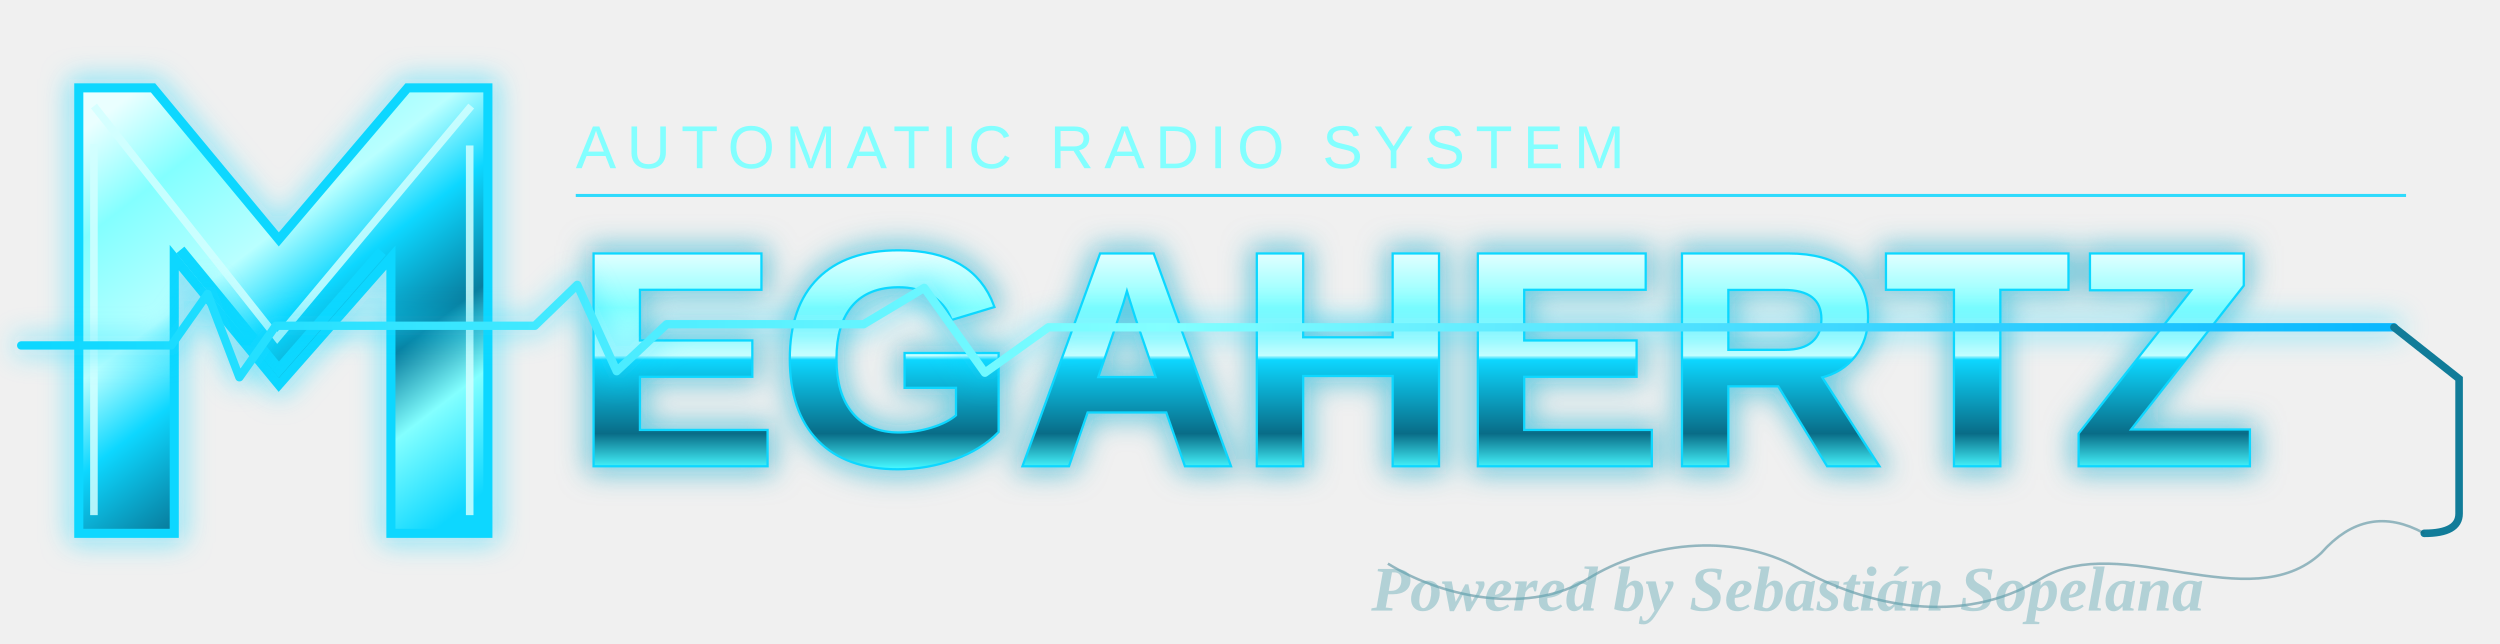
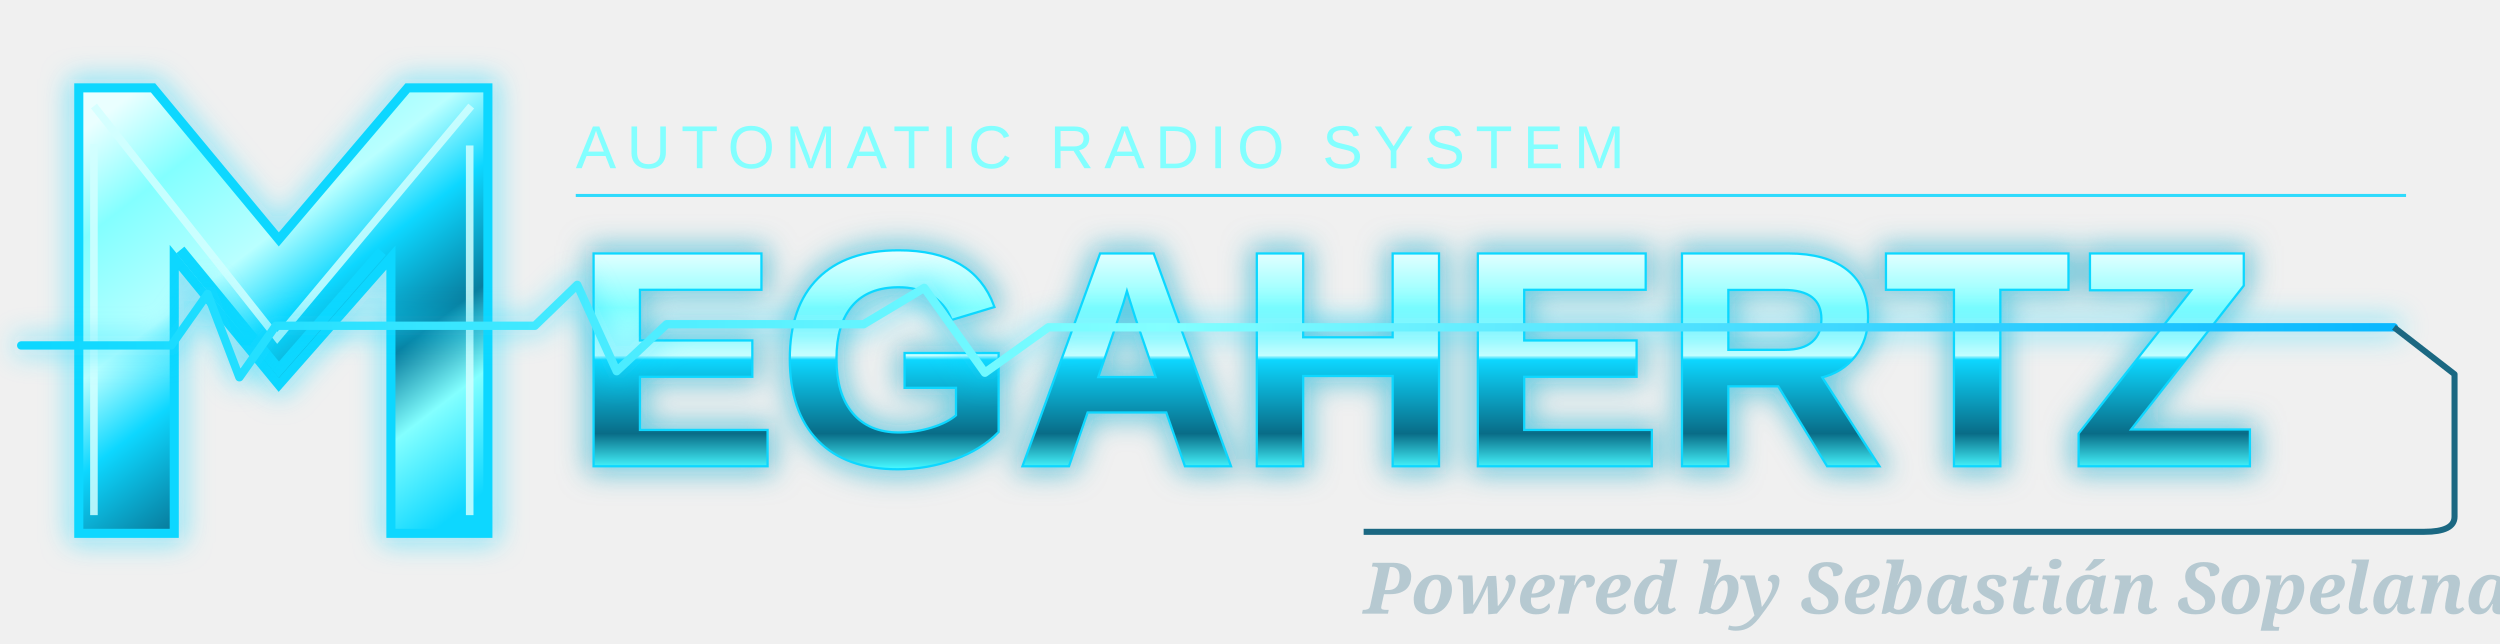
<svg xmlns="http://www.w3.org/2000/svg" viewBox="0 0 1650 425" aria-label="MEGAHERTZ AUTOMATIC RADIO SYSTEM" role="img">
  <defs>
    <linearGradient id="chrome" x1=".15" y1="0" x2=".86" y2="1">
      <stop stop-color="#eaffff" />
      <stop offset=".16" stop-color="#83ffff" />
      <stop offset=".37" stop-color="#b9ffff" />
      <stop offset=".51" stop-color="#0dd7ff" />
      <stop offset=".69" stop-color="#087e9f" />
      <stop offset=".82" stop-color="#83ffff" />
      <stop offset="1" stop-color="#0dd7ff" />
    </linearGradient>
    <linearGradient id="metal" x1="0" y1="0" x2="0" y2="1">
      <stop stop-color="#e5ffff" />
      <stop offset=".26" stop-color="#83ffff" />
      <stop offset=".48" stop-color="#caffff" />
      <stop offset=".5" stop-color="#0dd7ff" />
      <stop offset=".84" stop-color="#096c87" />
      <stop offset="1" stop-color="#46f7ff" />
    </linearGradient>
    <linearGradient id="bolt" x1="0" y1="0" x2="1" y2="0">
      <stop stop-color="#0dd7ff" />
      <stop offset=".48" stop-color="#83ffff" />
      <stop offset="1" stop-color="#09b8ff" />
    </linearGradient>
    <filter id="shadow" x="-25%" y="-40%" width="150%" height="190%">
      <feGaussianBlur stdDeviation="9" />
    </filter>
    <filter id="bright" x="-70%" y="-90%" width="240%" height="280%">
      <feGaussianBlur stdDeviation="6" result="blur" />
      <feMerge>
        <feMergeNode in="blur" />
        <feMergeNode in="SourceGraphic" />
      </feMerge>
    </filter>
    <clipPath id="mClip">
      <path d="M52 352V58H101L184 158L269 58H322V352H258V170L184 254L115 170V352Z" />
    </clipPath>
  </defs>
  <g transform="translate(0 0)">
    <path d="M52 352V58H101L184 158L269 58H322V352H258V170L184 254L115 170V352Z" stroke="#0dd7ff" stroke-width="11" fill="none" opacity=".58" filter="url(#shadow)" />
    <path d="M52 352V58H101L184 158L269 58H322V352H258V170L184 254L115 170V352Z" fill="url(#chrome)" stroke="#0dd7ff" stroke-width="6" stroke-linejoin="miter" />
    <path d="M62 70L183 223L311 70 M62 340V95 M310 96V340" stroke="#d2ffff" stroke-width="5" fill="none" opacity=".84" />
    <path d="M119 165L184 244L252 166" stroke="#0dd7ff" stroke-width="7" fill="none" />
  </g>
  <text x="380" y="111" fill="#83ffff" font-family="Arial,Helvetica,sans-serif" font-size="40" font-weight="500" letter-spacing="7" textLength="1188" lengthAdjust="spacingAndGlyphs">AUTOMATIC RADIO SYSTEM</text>
  <path d="M380 129H1588" stroke="#0dd7ff" stroke-width="2" opacity=".85" />
  <text x="379" y="307" textLength="1201" lengthAdjust="spacingAndGlyphs" font-family="Arial Black,Arial,Helvetica,sans-serif" font-size="202" font-weight="900" fill="#0dd7ff" stroke="#079cbd" stroke-width="10" opacity=".6" filter="url(#shadow)">EGAHERTZ</text>
  <text x="379" y="307" textLength="1201" lengthAdjust="spacingAndGlyphs" font-family="Arial Black,Arial,Helvetica,sans-serif" font-size="202" font-weight="900" fill="url(#metal)" stroke="#0dd7ff" stroke-width="3" paint-order="stroke fill">EGAHERTZ</text>
  <path id="ray" d="M14 228H113L137 194L158 249L182 215H353L381 188L407 245L440 214H570L610 190L650 246L692 216H1580" stroke="#0dd7ff" stroke-width="11" stroke-linejoin="round" stroke-linecap="round" fill="none" opacity=".46" filter="url(#shadow)" />
  <path d="M14 228H113L137 194L158 249L182 215H353L381 188L407 245L440 214H570L610 190L650 246L692 216H1580" stroke="url(#bolt)" stroke-width="5.5" stroke-linejoin="round" stroke-linecap="round" fill="none" />
  <path d="M14 228H113L137 194L158 249L182 215H353L381 188L407 245L440 214H570L610 190L650 246L692 216H1580" stroke="#e1ffff" stroke-width="10" stroke-linejoin="round" stroke-linecap="round" fill="none" stroke-dasharray="46 870" opacity="0" filter="url(#bright)">
    <animate attributeName="stroke-dashoffset" values="155;-810;-810" keyTimes="0;.62;1" dur="2.9s" repeatCount="indefinite" />
    <animate attributeName="opacity" values="0;1;1;0;0" keyTimes="0;.08;.5;.67;1" dur="2.9s" repeatCount="indefinite" />
  </path>
  <path d="M14 228H113L137 194L158 249L182 215H353L381 188L407 245L440 214H570L610 190L650 246L692 216H1580" stroke="#86efff" stroke-width="3.3" stroke-linecap="round" stroke-linejoin="round" fill="none" stroke-dasharray="56 870" opacity="0">
    <animate attributeName="stroke-dashoffset" values="155;-810;-810" keyTimes="0;.62;1" dur="2.9s" begin=".22s" repeatCount="indefinite" />
    <animate attributeName="opacity" values="0;1;1;0;0" keyTimes="0;.08;.5;.67;1" dur="2.9s" begin=".22s" repeatCount="indefinite" />
  </path>
  <defs>
-     <linearGradient id="inkLight" x1="0" y1="0" x2="0" y2="1">
-       <stop stop-color="#f3ffff" />
-       <stop offset=".55" stop-color="#83fff6" />
-       <stop offset="1" stop-color="#16aacb" />
+     <linearGradient id="signatureInk" x1="0" y1="0" x2="0" y2="1">
+       <stop stop-color="#ffffff" />
+       <stop offset=".45" stop-color="#bcfff9" />
+       <stop offset="1" stop-color="#36dce5" />
    </linearGradient>
-   </defs>
-   <path d="M1580 216L1623 250V339Q1623 352 1600 352" fill="none" stroke="#117c99" stroke-width="5" stroke-linecap="round" />
-   <path d="M1580 216L1623 250V339Q1623 352 1600 352" fill="none" stroke="#dfffff" stroke-width="5" stroke-linecap="round" stroke-dasharray="390" stroke-dashoffset="390" filter="url(#bright)">
-     <animate attributeName="stroke-dashoffset" values="390;0;0;390" keyTimes="0;.2;.94;1" dur="8s" repeatCount="indefinite" />
-   </path>
-   <path id="penGuide" d="M1600 352 Q1562 331 1532 365 C1485 409 1400 350 1347 382 S1232 400 1187 375 S1085 359 1048 382 S955 396 916 372" fill="none" stroke="#14677c" stroke-width="1.7" opacity=".42" />
-   <g aria-label="Powered by Sebastián Sopelana">
-     <text x="905" y="403" font-family="Georgia,Times New Roman,serif" font-size="42" font-weight="700" font-style="italic" textLength="686" lengthAdjust="spacingAndGlyphs" fill="#5da7b3" opacity=".42">Powered by Sebastián Sopelana</text>
-     <clipPath id="inkReveal">
-       <rect x="1593" y="357" width="0" height="58">
-         <animate attributeName="x" values="1593;1593;905;905;1593" keyTimes="0;.22;.73;.96;1" dur="8s" repeatCount="indefinite" />
-         <animate attributeName="width" values="0;0;688;688;0" keyTimes="0;.22;.73;.96;1" dur="8s" repeatCount="indefinite" />
+     <clipPath id="signatureWriting">
+       <rect x="896" y="350" width="0" height="65">
+         <animate attributeName="width" values="0;0;690;690;690" keyTimes="0;.28;.78;.96;1" dur="8s" repeatCount="indefinite" />
      </rect>
    </clipPath>
-     <g clip-path="url(#inkReveal)">
-       <text x="905" y="403" font-family="Georgia,Times New Roman,serif" font-size="42" font-weight="700" font-style="italic" textLength="686" lengthAdjust="spacingAndGlyphs" fill="url(#inkLight)" stroke="#b6ffff" stroke-width=".55" paint-order="stroke">Powered by Sebastián Sopelana</text>
-       <path d="M920 409 Q1230 416 1586 409" fill="none" stroke="#6ffff1" stroke-width="1.6" opacity=".8" />
+   </defs>
+   <path id="signatureFeeder" d="M1580 216L1620 247V341Q1620 351 1600 351H900" stroke="#1b6882" stroke-width="4" stroke-linejoin="round" fill="none" />
+   <path d="M1580 216L1620 247V341Q1620 351 1600 351H900" stroke="#bafffb" stroke-width="4" stroke-linejoin="round" stroke-linecap="round" fill="none" stroke-dasharray="1080" stroke-dashoffset="1080" filter="url(#bright)">
+     <animate attributeName="stroke-dashoffset" values="1080;1080;0;0;1080" keyTimes="0;.02;.28;.95;1" dur="8s" repeatCount="indefinite" />
+   </path>
+   <g aria-label="Powered by Sebastián Sopelana">
+     <text x="900" y="405" font-family="Brush Script MT,Segoe Script,Georgia,serif" font-weight="600" font-style="italic" font-size="47" textLength="688" lengthAdjust="spacingAndGlyphs" fill="#568a9f" opacity=".38">Powered by Sebastián Sopelana</text>
+     <g clip-path="url(#signatureWriting)">
+       <text x="900" y="405" font-family="Brush Script MT,Segoe Script,Georgia,serif" font-weight="600" font-style="italic" font-size="47" textLength="688" lengthAdjust="spacingAndGlyphs" fill="url(#signatureInk)" stroke="#b8fffb" stroke-width=".8" paint-order="stroke">Powered by Sebastián Sopelana</text>
+       <text x="900" y="405" font-family="Brush Script MT,Segoe Script,Georgia,serif" font-weight="600" font-style="italic" font-size="47" textLength="688" lengthAdjust="spacingAndGlyphs" fill="none" stroke="#eaffff" stroke-width="1.5" opacity=".7" filter="url(#bright)">Powered by Sebastián Sopelana</text>
    </g>
    <g opacity="0">
-       <circle cx="1592" cy="378" r="7" fill="#ffffff" filter="url(#bright)" />
-       <circle cx="1592" cy="378" r="3.5" fill="#ecffff" />
-       <animateTransform attributeName="transform" type="translate" values="0 0;0 0;-688 0;-688 0;0 0" keyTimes="0;.22;.73;.96;1" dur="8s" repeatCount="indefinite" />
-       <animate attributeName="opacity" values="0;0;1;0;0" keyTimes="0;.22;.26;.74;1" dur="8s" repeatCount="indefinite" />
+       <ellipse rx="12" ry="9" fill="#61eaff" opacity=".65" filter="url(#shadow)" />
+       <circle r="4.5" fill="#fff" filter="url(#bright)" />
+       <circle r="2.4" fill="#fff" />
+       <animateMotion dur="8s" repeatCount="indefinite" keyTimes="0;.28;.78;1" keyPoints="0;0;1;1" calcMode="linear" path="M900 391C942 371 973 402 1010 387S1080 380 1123 396S1202 370 1251 386S1328 404 1377 384S1483 369 1531 391S1571 392 1588 384" />
+       <animate attributeName="opacity" values="0;0;1;1;0;0" keyTimes="0;.27;.3;.76;.8;1" dur="8s" repeatCount="indefinite" />
    </g>
-     <path d="M904 412Q1234 418 1591 412" fill="none" stroke="#d5ffff" stroke-width="2" opacity="0" filter="url(#bright)">
-       <animate attributeName="opacity" values="0;0;0;.85;.16;0" keyTimes="0;.72;.74;.78;.94;1" dur="8s" repeatCount="indefinite" />
+     <path d="M928 415Q1220 421 1585 411" fill="none" stroke="#b6ffff" stroke-width="1.8" stroke-linecap="round" opacity="0" stroke-dasharray="700" stroke-dashoffset="700">
+       <animate attributeName="stroke-dashoffset" values="700;700;700;0;0" keyTimes="0;.75;.79;.88;1" dur="8s" repeatCount="indefinite" />
+       <animate attributeName="opacity" values="0;0;.85;.48;0" keyTimes="0;.75;.8;.94;1" dur="8s" repeatCount="indefinite" />
    </path>
  </g>
  <style>@media(prefers-reduced-motion:reduce){animate{display:none}}</style>
</svg>
